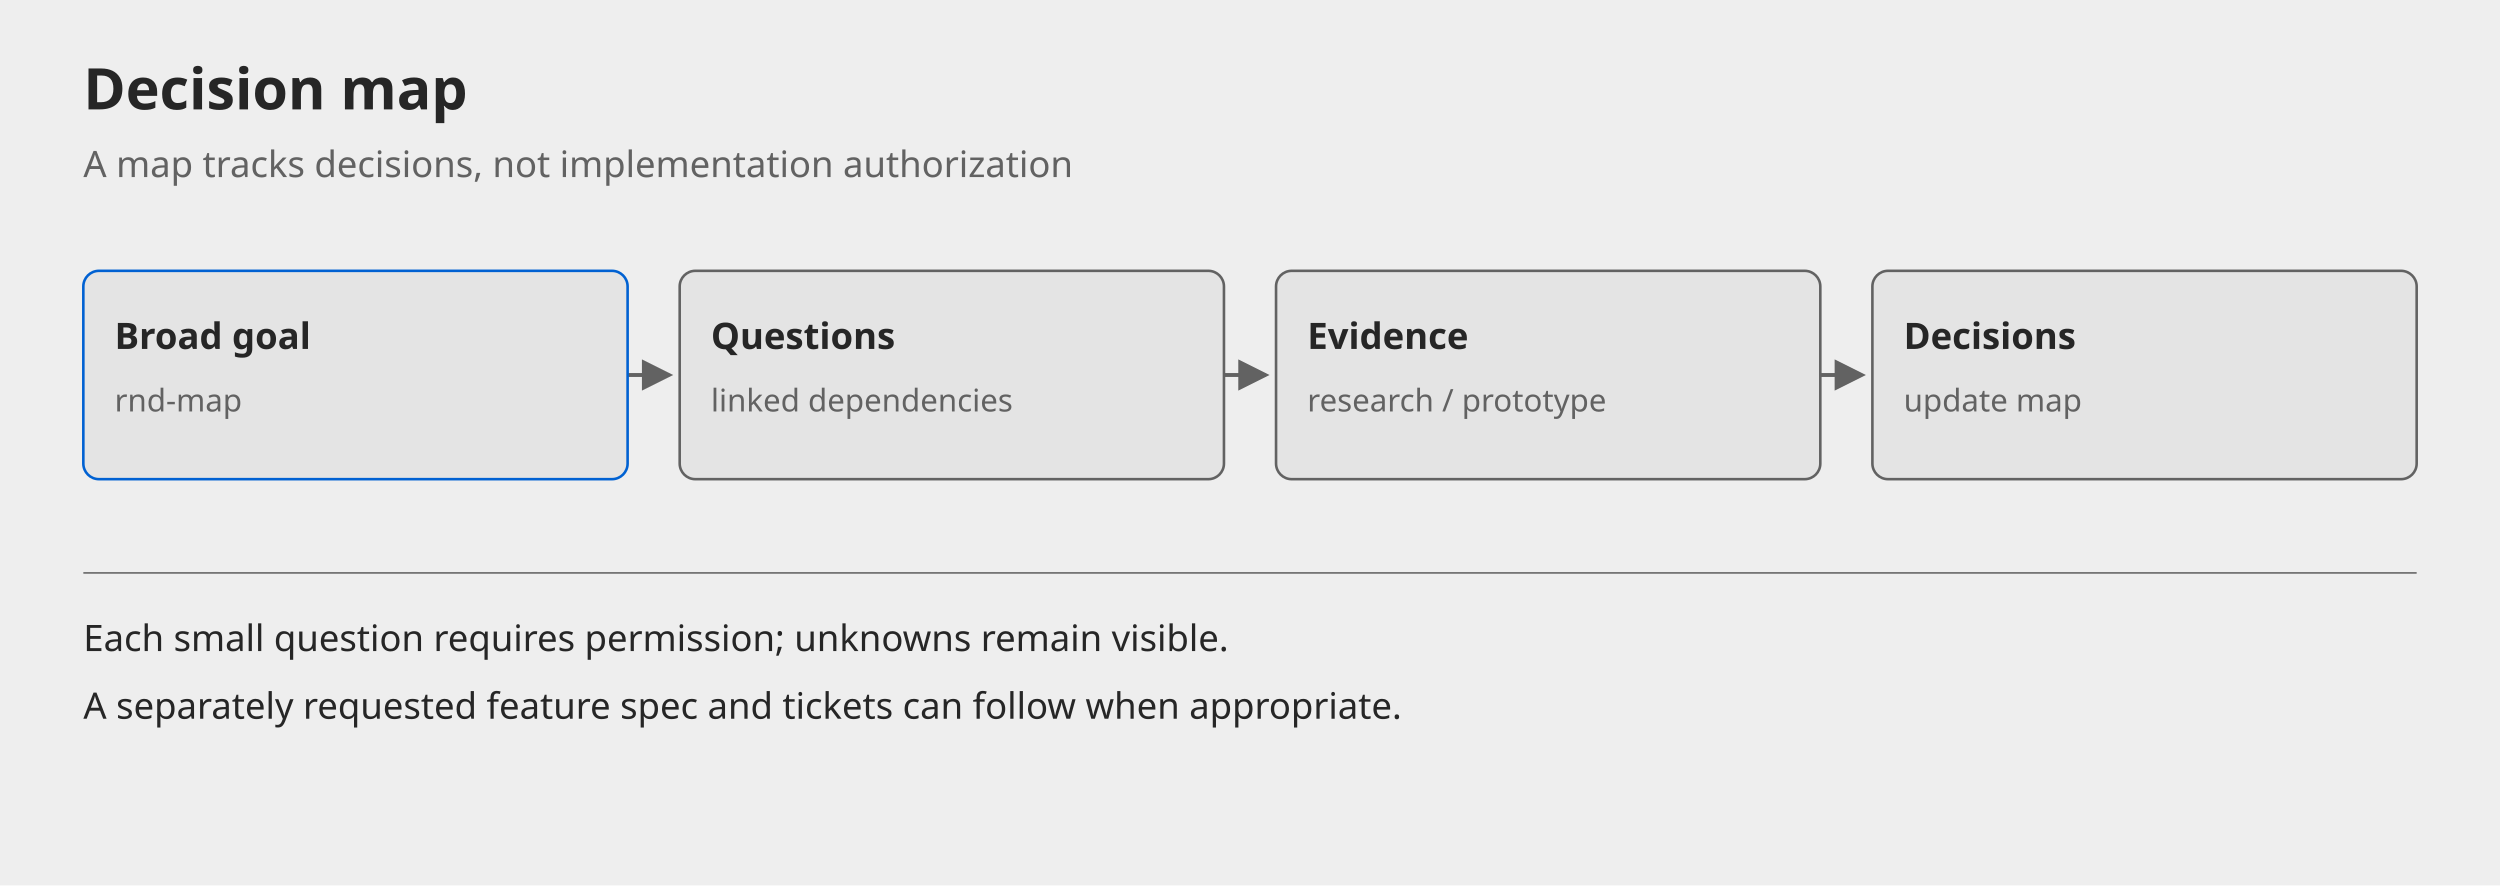
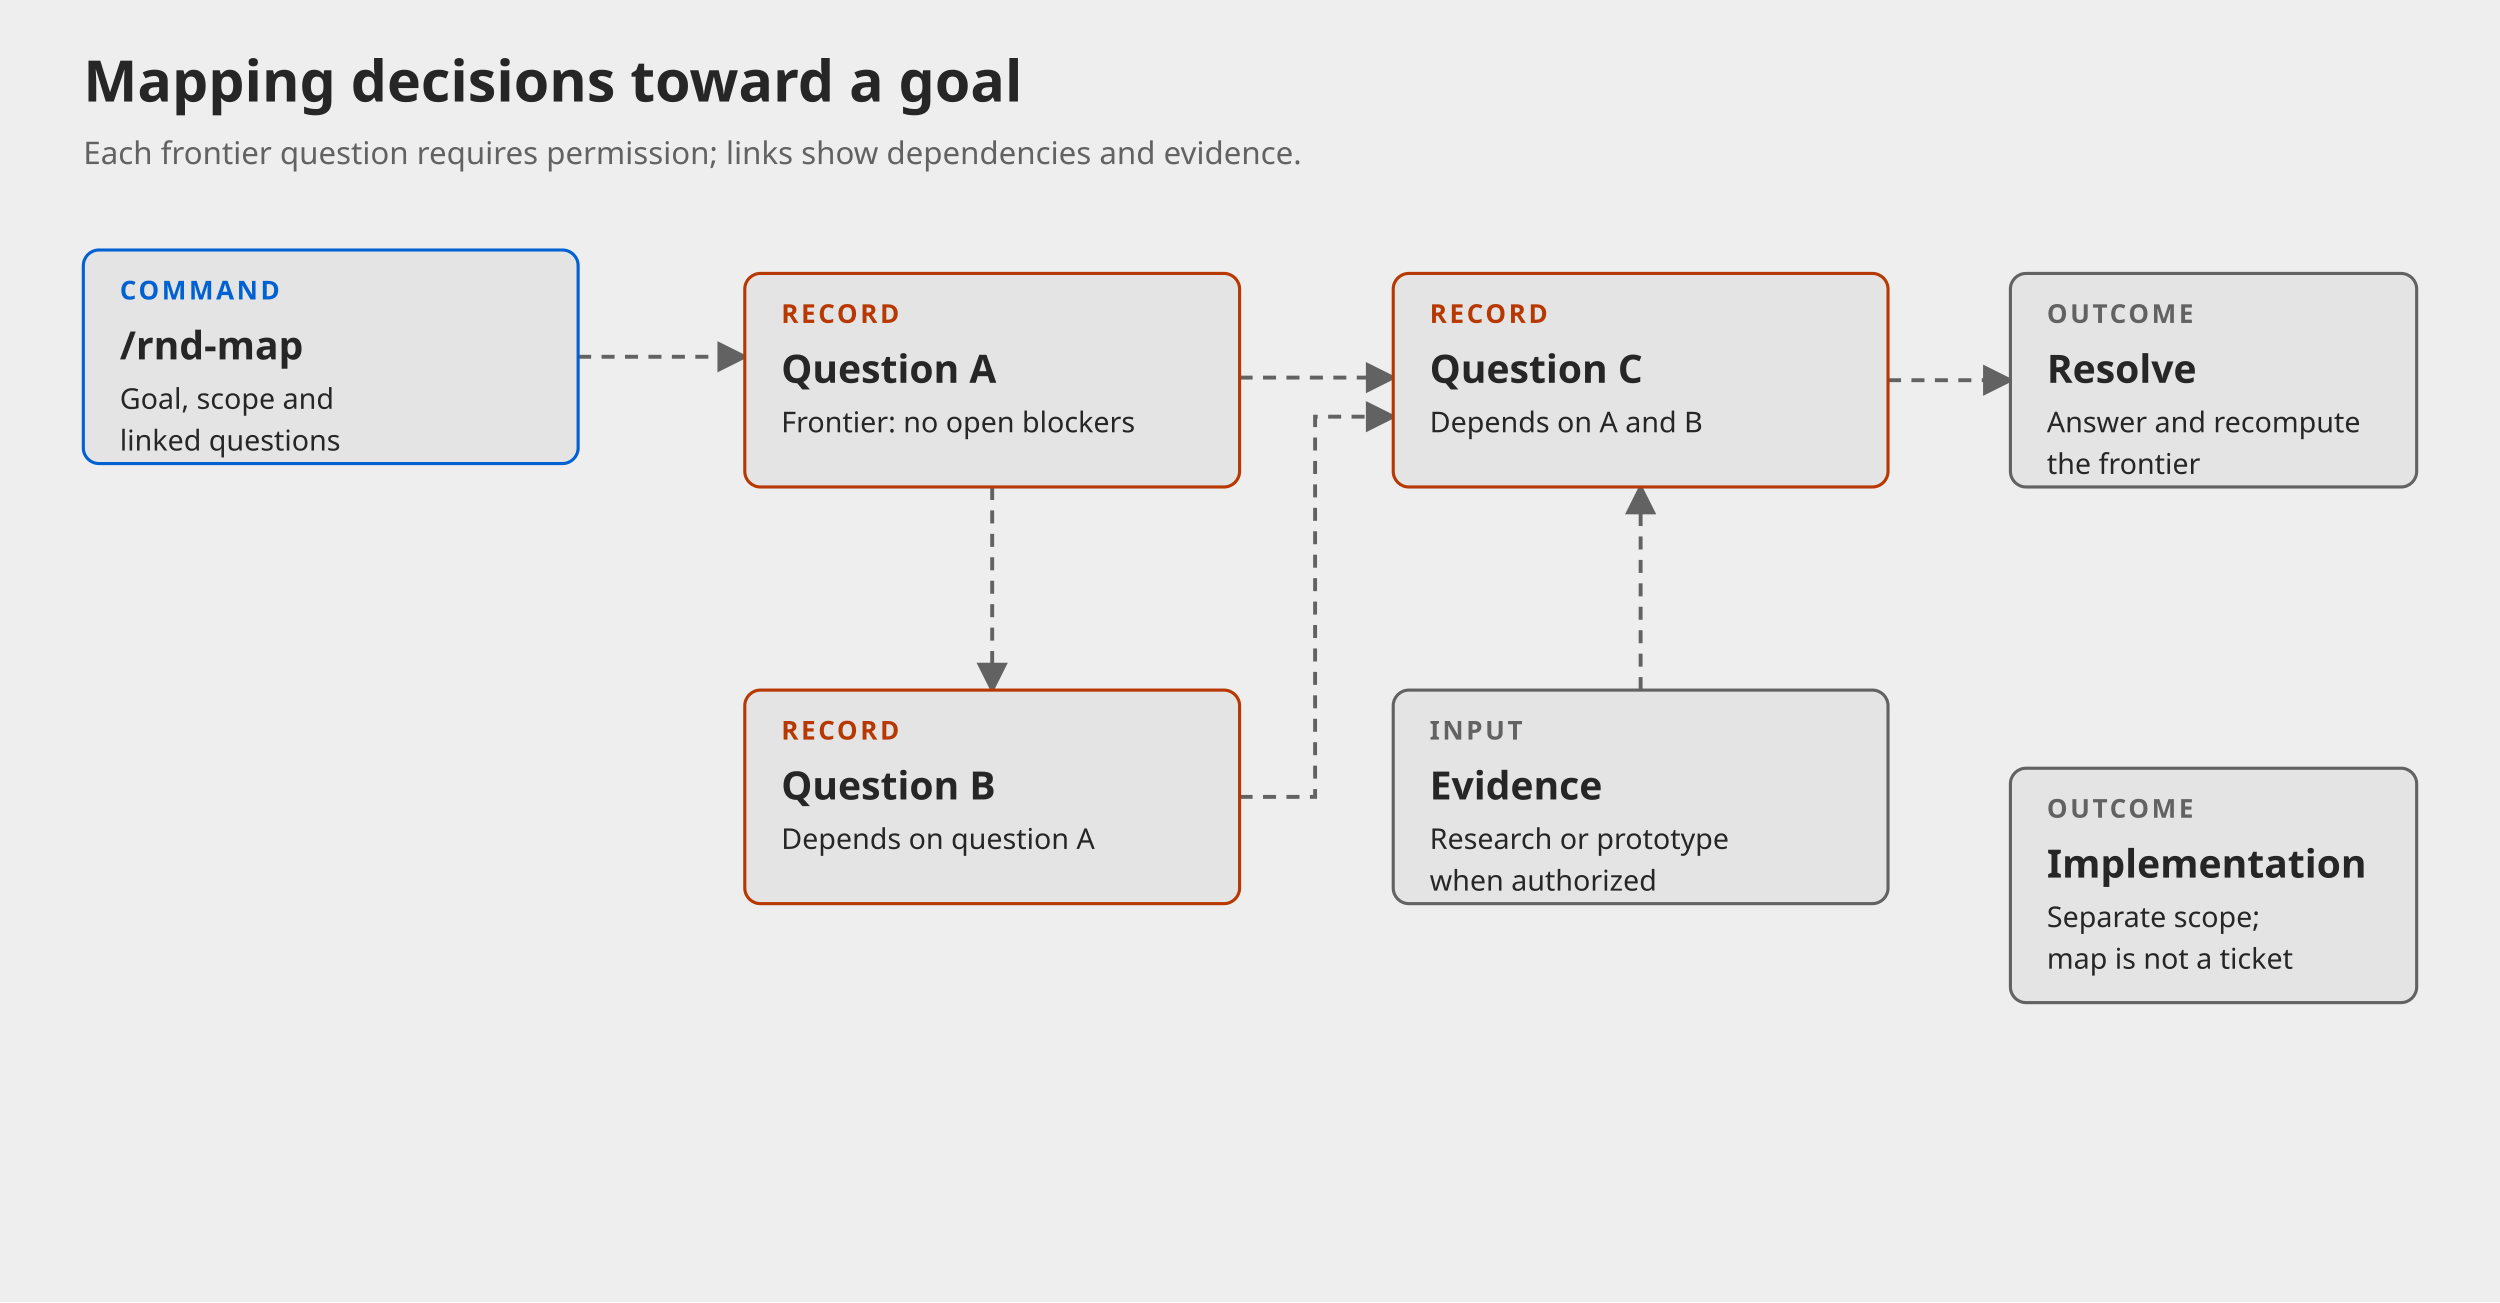
- <svg xmlns="http://www.w3.org/2000/svg" viewBox="0 0 960 340" role="img" aria-labelledby="nxs-wayfinder-light-title nxs-wayfinder-light-desc">
+ <svg xmlns="http://www.w3.org/2000/svg" viewBox="0 0 960 500" role="img" aria-labelledby="nxs-wayfinder-light-title nxs-wayfinder-light-desc">
  <defs>
    <marker id="nxs-wayfinder-light-arrow" markerWidth="8" markerHeight="8" refX="7" refY="4" orient="auto">
      <path d="M0 0 L8 4 L0 8 Z" fill="#626262" />
    </marker>
  </defs>
-   <rect width="960" height="340" fill="#eeeeee" />
-   <text x="32" y="42" fill="#262626" font-family="system-ui, sans-serif" font-size="22" font-weight="600">Decision map</text>
-   <text x="32" y="68" fill="#626262" font-family="system-ui, sans-serif" font-size="14">A map tracks decisions, not implementation authorization</text>
-   <path d="M 241 144 H 257" stroke="#626262" stroke-width="1.5" fill="none" marker-end="url(#nxs-wayfinder-light-arrow)" />
-   <path d="M 470 144 H 486" stroke="#626262" stroke-width="1.5" fill="none" marker-end="url(#nxs-wayfinder-light-arrow)" />
-   <path d="M 699 144 H 715" stroke="#626262" stroke-width="1.5" fill="none" marker-end="url(#nxs-wayfinder-light-arrow)" />
-   <rect x="32" y="104" width="209" height="80" rx="6" fill="#e4e4e4" stroke="#0061d2" />
-   <text x="44" y="134" fill="#262626" font-family="system-ui, sans-serif" font-size="14" font-weight="600">Broad goal</text>
-   <text x="44" y="158" fill="#626262" font-family="system-ui, sans-serif" font-size="12">rnd-map</text>
-   <rect x="261" y="104" width="209" height="80" rx="6" fill="#e4e4e4" stroke="#626262" />
-   <text x="273" y="134" fill="#262626" font-family="system-ui, sans-serif" font-size="14" font-weight="600">Questions</text>
-   <text x="273" y="158" fill="#626262" font-family="system-ui, sans-serif" font-size="12">linked dependencies</text>
-   <rect x="490" y="104" width="209" height="80" rx="6" fill="#e4e4e4" stroke="#626262" />
-   <text x="502" y="134" fill="#262626" font-family="system-ui, sans-serif" font-size="14" font-weight="600">Evidence</text>
-   <text x="502" y="158" fill="#626262" font-family="system-ui, sans-serif" font-size="12">research / prototype</text>
-   <rect x="719" y="104" width="209" height="80" rx="6" fill="#e4e4e4" stroke="#626262" />
-   <text x="731" y="134" fill="#262626" font-family="system-ui, sans-serif" font-size="14" font-weight="600">Decisions</text>
-   <text x="731" y="158" fill="#626262" font-family="system-ui, sans-serif" font-size="12">update map</text>
-   <path d="M32 220 H928" stroke="#626262" stroke-width="0.6" />
-   <text x="32" y="250" fill="#262626" font-family="system-ui, sans-serif" font-size="14">Each small question requires permission; unknowns remain visible.</text>
-   <text x="32" y="276" fill="#262626" font-family="system-ui, sans-serif" font-size="14">A separately requested feature spec and tickets can follow when appropriate.</text>
+   <rect width="960" height="500" fill="#eeeeee" />
+   <text x="32" y="39" fill="#262626" font-family="system-ui,sans-serif" font-size="22" font-weight="650">Mapping decisions toward a goal</text>
+   <text x="32" y="63" fill="#626262" font-family="system-ui,sans-serif" font-size="12">Each frontier question requires permission; links show dependencies and evidence.</text>
+   <path d="M222 137 H286" fill="none" stroke="#626262" stroke-width="1.5" stroke-dasharray="5 4" marker-end="url(#nxs-wayfinder-light-arrow)" />
+   <path d="M381 187 V265" fill="none" stroke="#626262" stroke-width="1.5" stroke-dasharray="5 4" marker-end="url(#nxs-wayfinder-light-arrow)" />
+   <path d="M476 145 H535" fill="none" stroke="#626262" stroke-width="1.5" stroke-dasharray="5 4" marker-end="url(#nxs-wayfinder-light-arrow)" />
+   <path d="M476 306 H505 V160 H535" fill="none" stroke="#626262" stroke-width="1.5" stroke-dasharray="5 4" marker-end="url(#nxs-wayfinder-light-arrow)" />
+   <path d="M630 265 V187" fill="none" stroke="#626262" stroke-width="1.5" stroke-dasharray="5 4" marker-end="url(#nxs-wayfinder-light-arrow)" />
+   <path d="M725 146 H772" fill="none" stroke="#626262" stroke-width="1.5" stroke-dasharray="5 4" marker-end="url(#nxs-wayfinder-light-arrow)" />
+   <rect x="32" y="96" width="190" height="82" rx="6" fill="#e4e4e4" stroke="#0061d2" stroke-width="1.2" />
+   <text x="46" y="115" fill="#0061d2" font-family="system-ui,sans-serif" font-size="10" font-weight="700" letter-spacing="1">COMMAND</text>
+   <text x="46" y="138" fill="#262626" font-family="system-ui,sans-serif" font-size="15" font-weight="650">/rnd-map</text>
+   <text x="46" y="157" fill="#262626" font-family="system-ui,sans-serif" font-size="11">Goal, scope and</text>
+   <text x="46" y="173" fill="#262626" font-family="system-ui,sans-serif" font-size="11">linked questions</text>
+   <rect x="286" y="105" width="190" height="82" rx="6" fill="#e4e4e4" stroke="#b73800" stroke-width="1.2" />
+   <text x="300" y="124" fill="#b73800" font-family="system-ui,sans-serif" font-size="10" font-weight="700" letter-spacing="1">RECORD</text>
+   <text x="300" y="147" fill="#262626" font-family="system-ui,sans-serif" font-size="15" font-weight="650">Question A</text>
+   <text x="300" y="166" fill="#262626" font-family="system-ui,sans-serif" font-size="11">Frontier: no open blockers</text>
+   <rect x="286" y="265" width="190" height="82" rx="6" fill="#e4e4e4" stroke="#b73800" stroke-width="1.2" />
+   <text x="300" y="284" fill="#b73800" font-family="system-ui,sans-serif" font-size="10" font-weight="700" letter-spacing="1">RECORD</text>
+   <text x="300" y="307" fill="#262626" font-family="system-ui,sans-serif" font-size="15" font-weight="650">Question B</text>
+   <text x="300" y="326" fill="#262626" font-family="system-ui,sans-serif" font-size="11">Depends on question A</text>
+   <rect x="535" y="105" width="190" height="82" rx="6" fill="#e4e4e4" stroke="#b73800" stroke-width="1.2" />
+   <text x="549" y="124" fill="#b73800" font-family="system-ui,sans-serif" font-size="10" font-weight="700" letter-spacing="1">RECORD</text>
+   <text x="549" y="147" fill="#262626" font-family="system-ui,sans-serif" font-size="15" font-weight="650">Question C</text>
+   <text x="549" y="166" fill="#262626" font-family="system-ui,sans-serif" font-size="11">Depends on A and B</text>
+   <rect x="535" y="265" width="190" height="82" rx="6" fill="#e4e4e4" stroke="#626262" stroke-width="1.2" />
+   <text x="549" y="284" fill="#626262" font-family="system-ui,sans-serif" font-size="10" font-weight="700" letter-spacing="1">INPUT</text>
+   <text x="549" y="307" fill="#262626" font-family="system-ui,sans-serif" font-size="15" font-weight="650">Evidence</text>
+   <text x="549" y="326" fill="#262626" font-family="system-ui,sans-serif" font-size="11">Research or prototype</text>
+   <text x="549" y="342" fill="#262626" font-family="system-ui,sans-serif" font-size="11">when authorized</text>
+   <rect x="772" y="105" width="156" height="82" rx="6" fill="#e4e4e4" stroke="#626262" stroke-width="1.2" />
+   <text x="786" y="124" fill="#626262" font-family="system-ui,sans-serif" font-size="10" font-weight="700" letter-spacing="1">OUTCOME</text>
+   <text x="786" y="147" fill="#262626" font-family="system-ui,sans-serif" font-size="15" font-weight="650">Resolve</text>
+   <text x="786" y="166" fill="#262626" font-family="system-ui,sans-serif" font-size="11">Answer and recompute</text>
+   <text x="786" y="182" fill="#262626" font-family="system-ui,sans-serif" font-size="11">the frontier</text>
+   <rect x="772" y="295" width="156" height="90" rx="6" fill="#e4e4e4" stroke="#626262" stroke-width="1.2" />
+   <text x="786" y="314" fill="#626262" font-family="system-ui,sans-serif" font-size="10" font-weight="700" letter-spacing="1">OUTCOME</text>
+   <text x="786" y="337" fill="#262626" font-family="system-ui,sans-serif" font-size="15" font-weight="650">Implementation</text>
+   <text x="786" y="356" fill="#262626" font-family="system-ui,sans-serif" font-size="11">Separate scope;</text>
+   <text x="786" y="372" fill="#262626" font-family="system-ui,sans-serif" font-size="11">map is not a ticket</text>
</svg>
